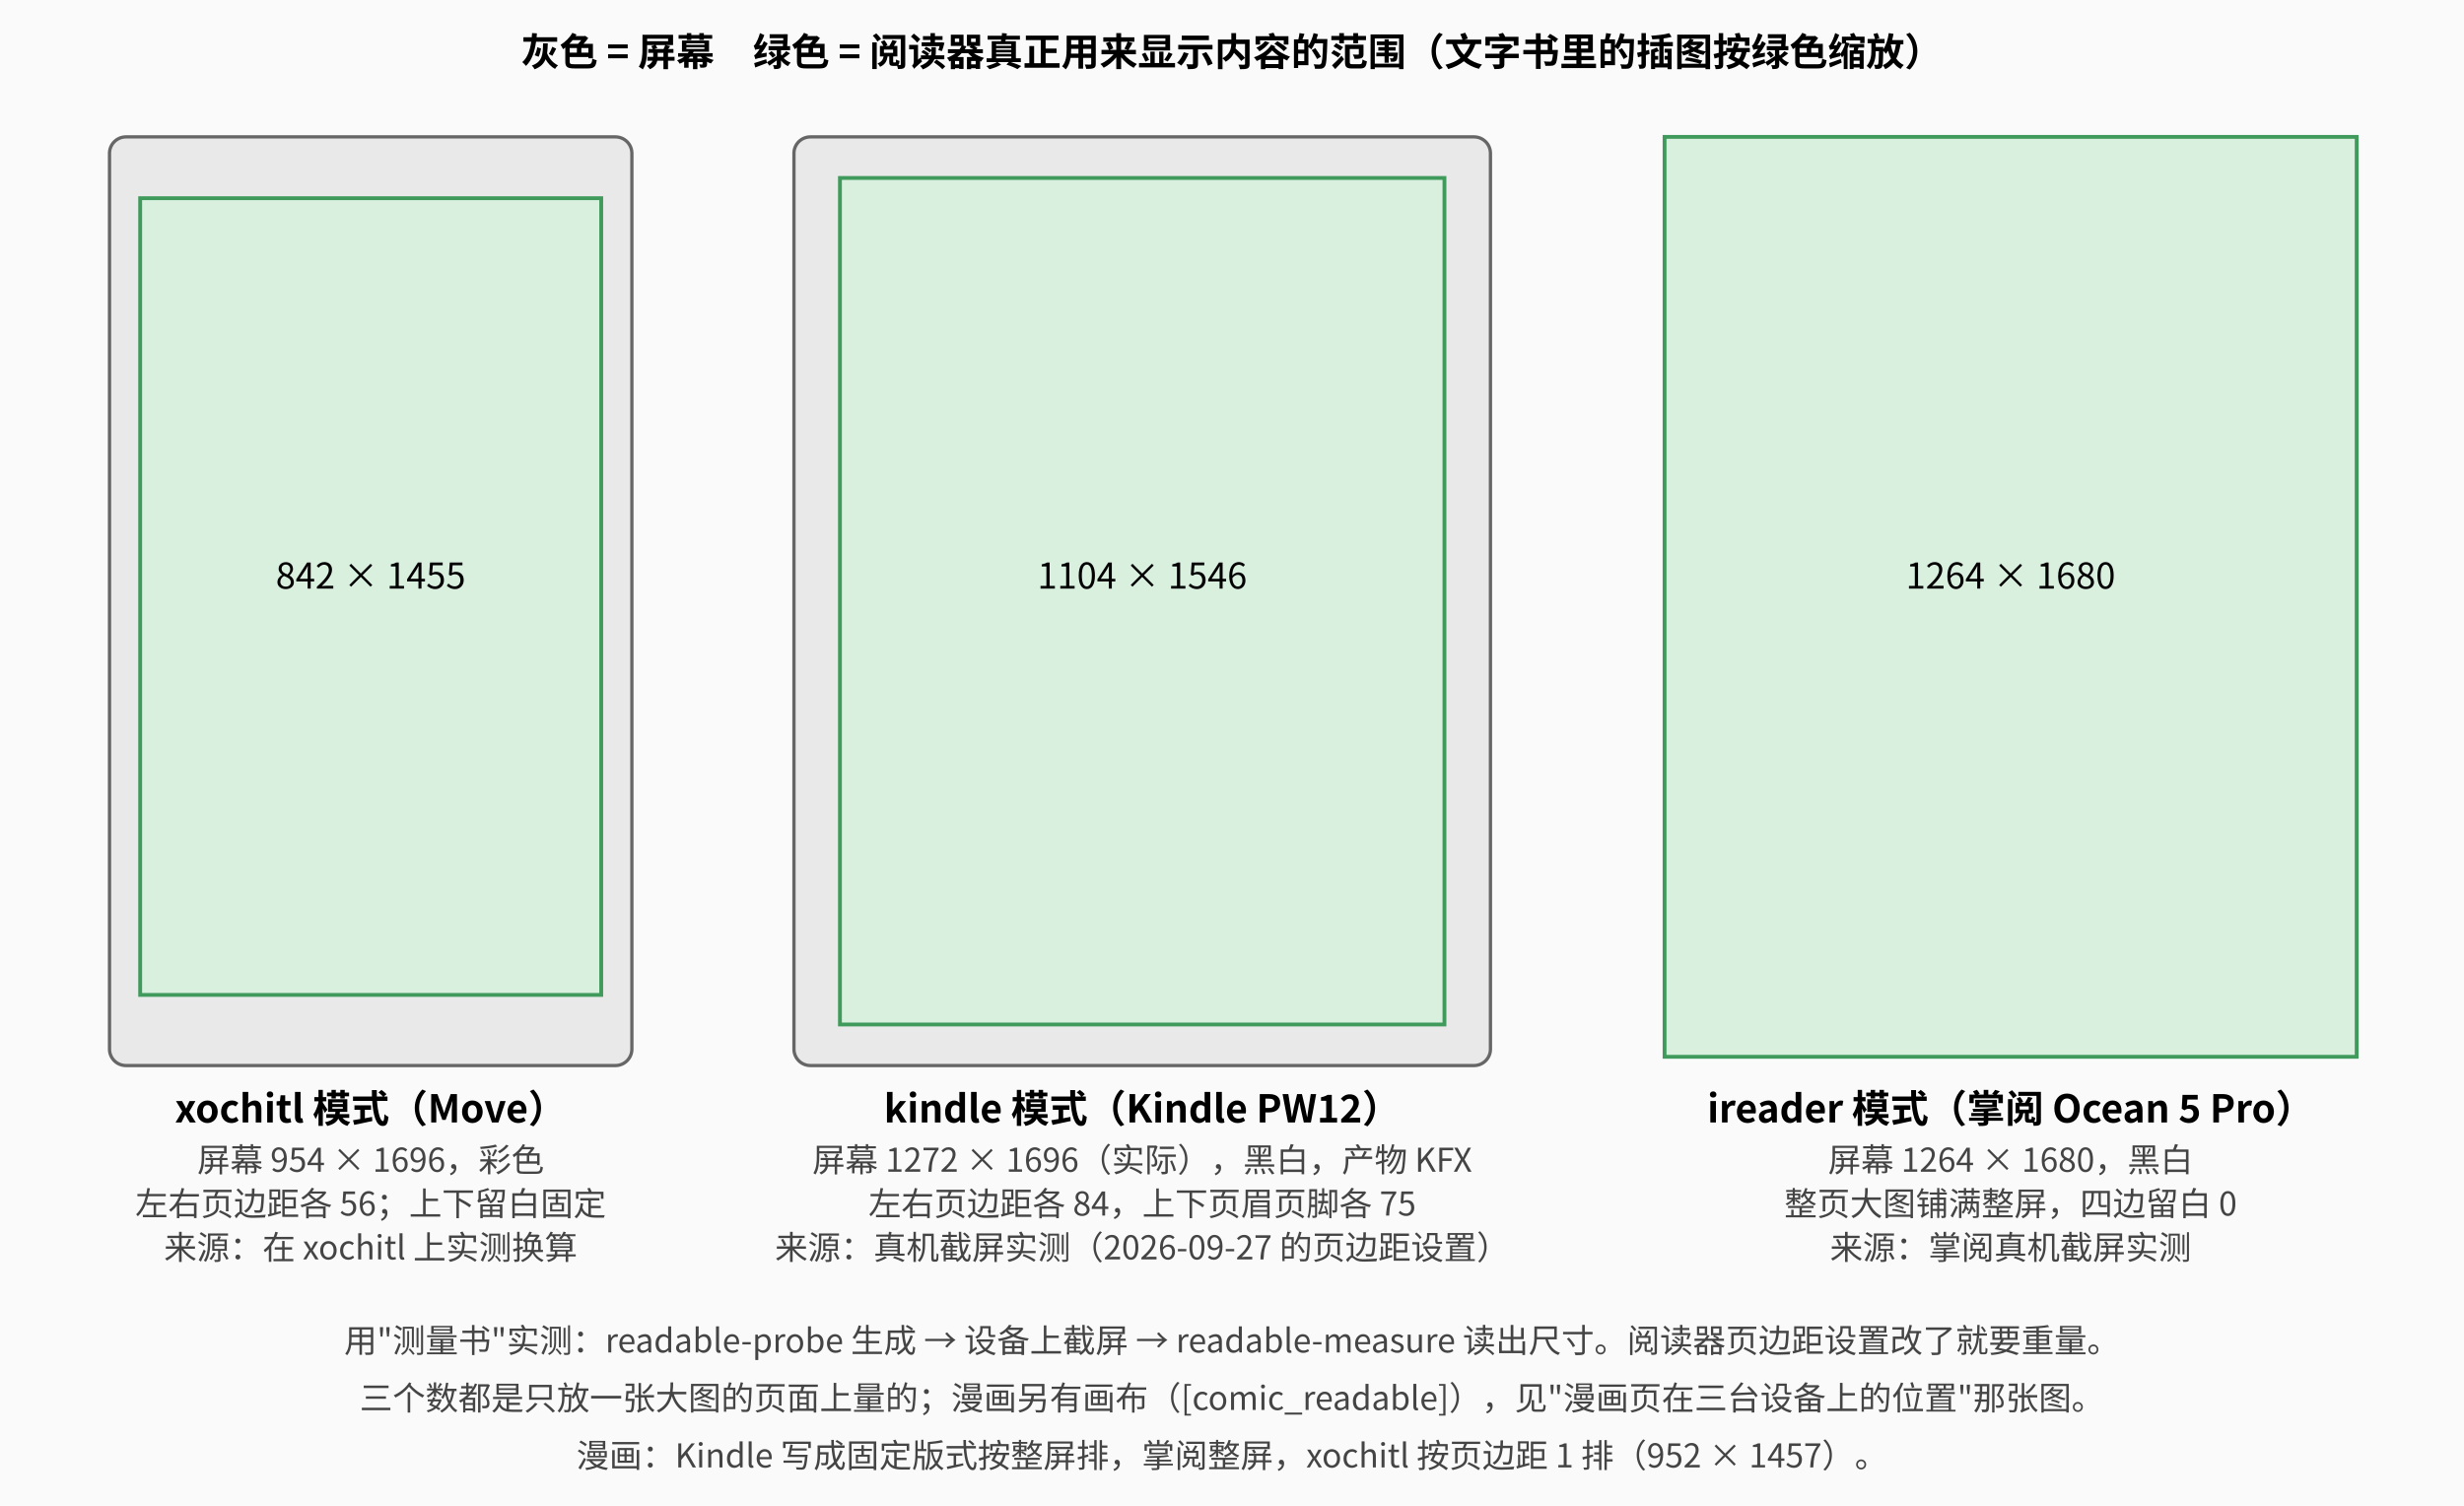
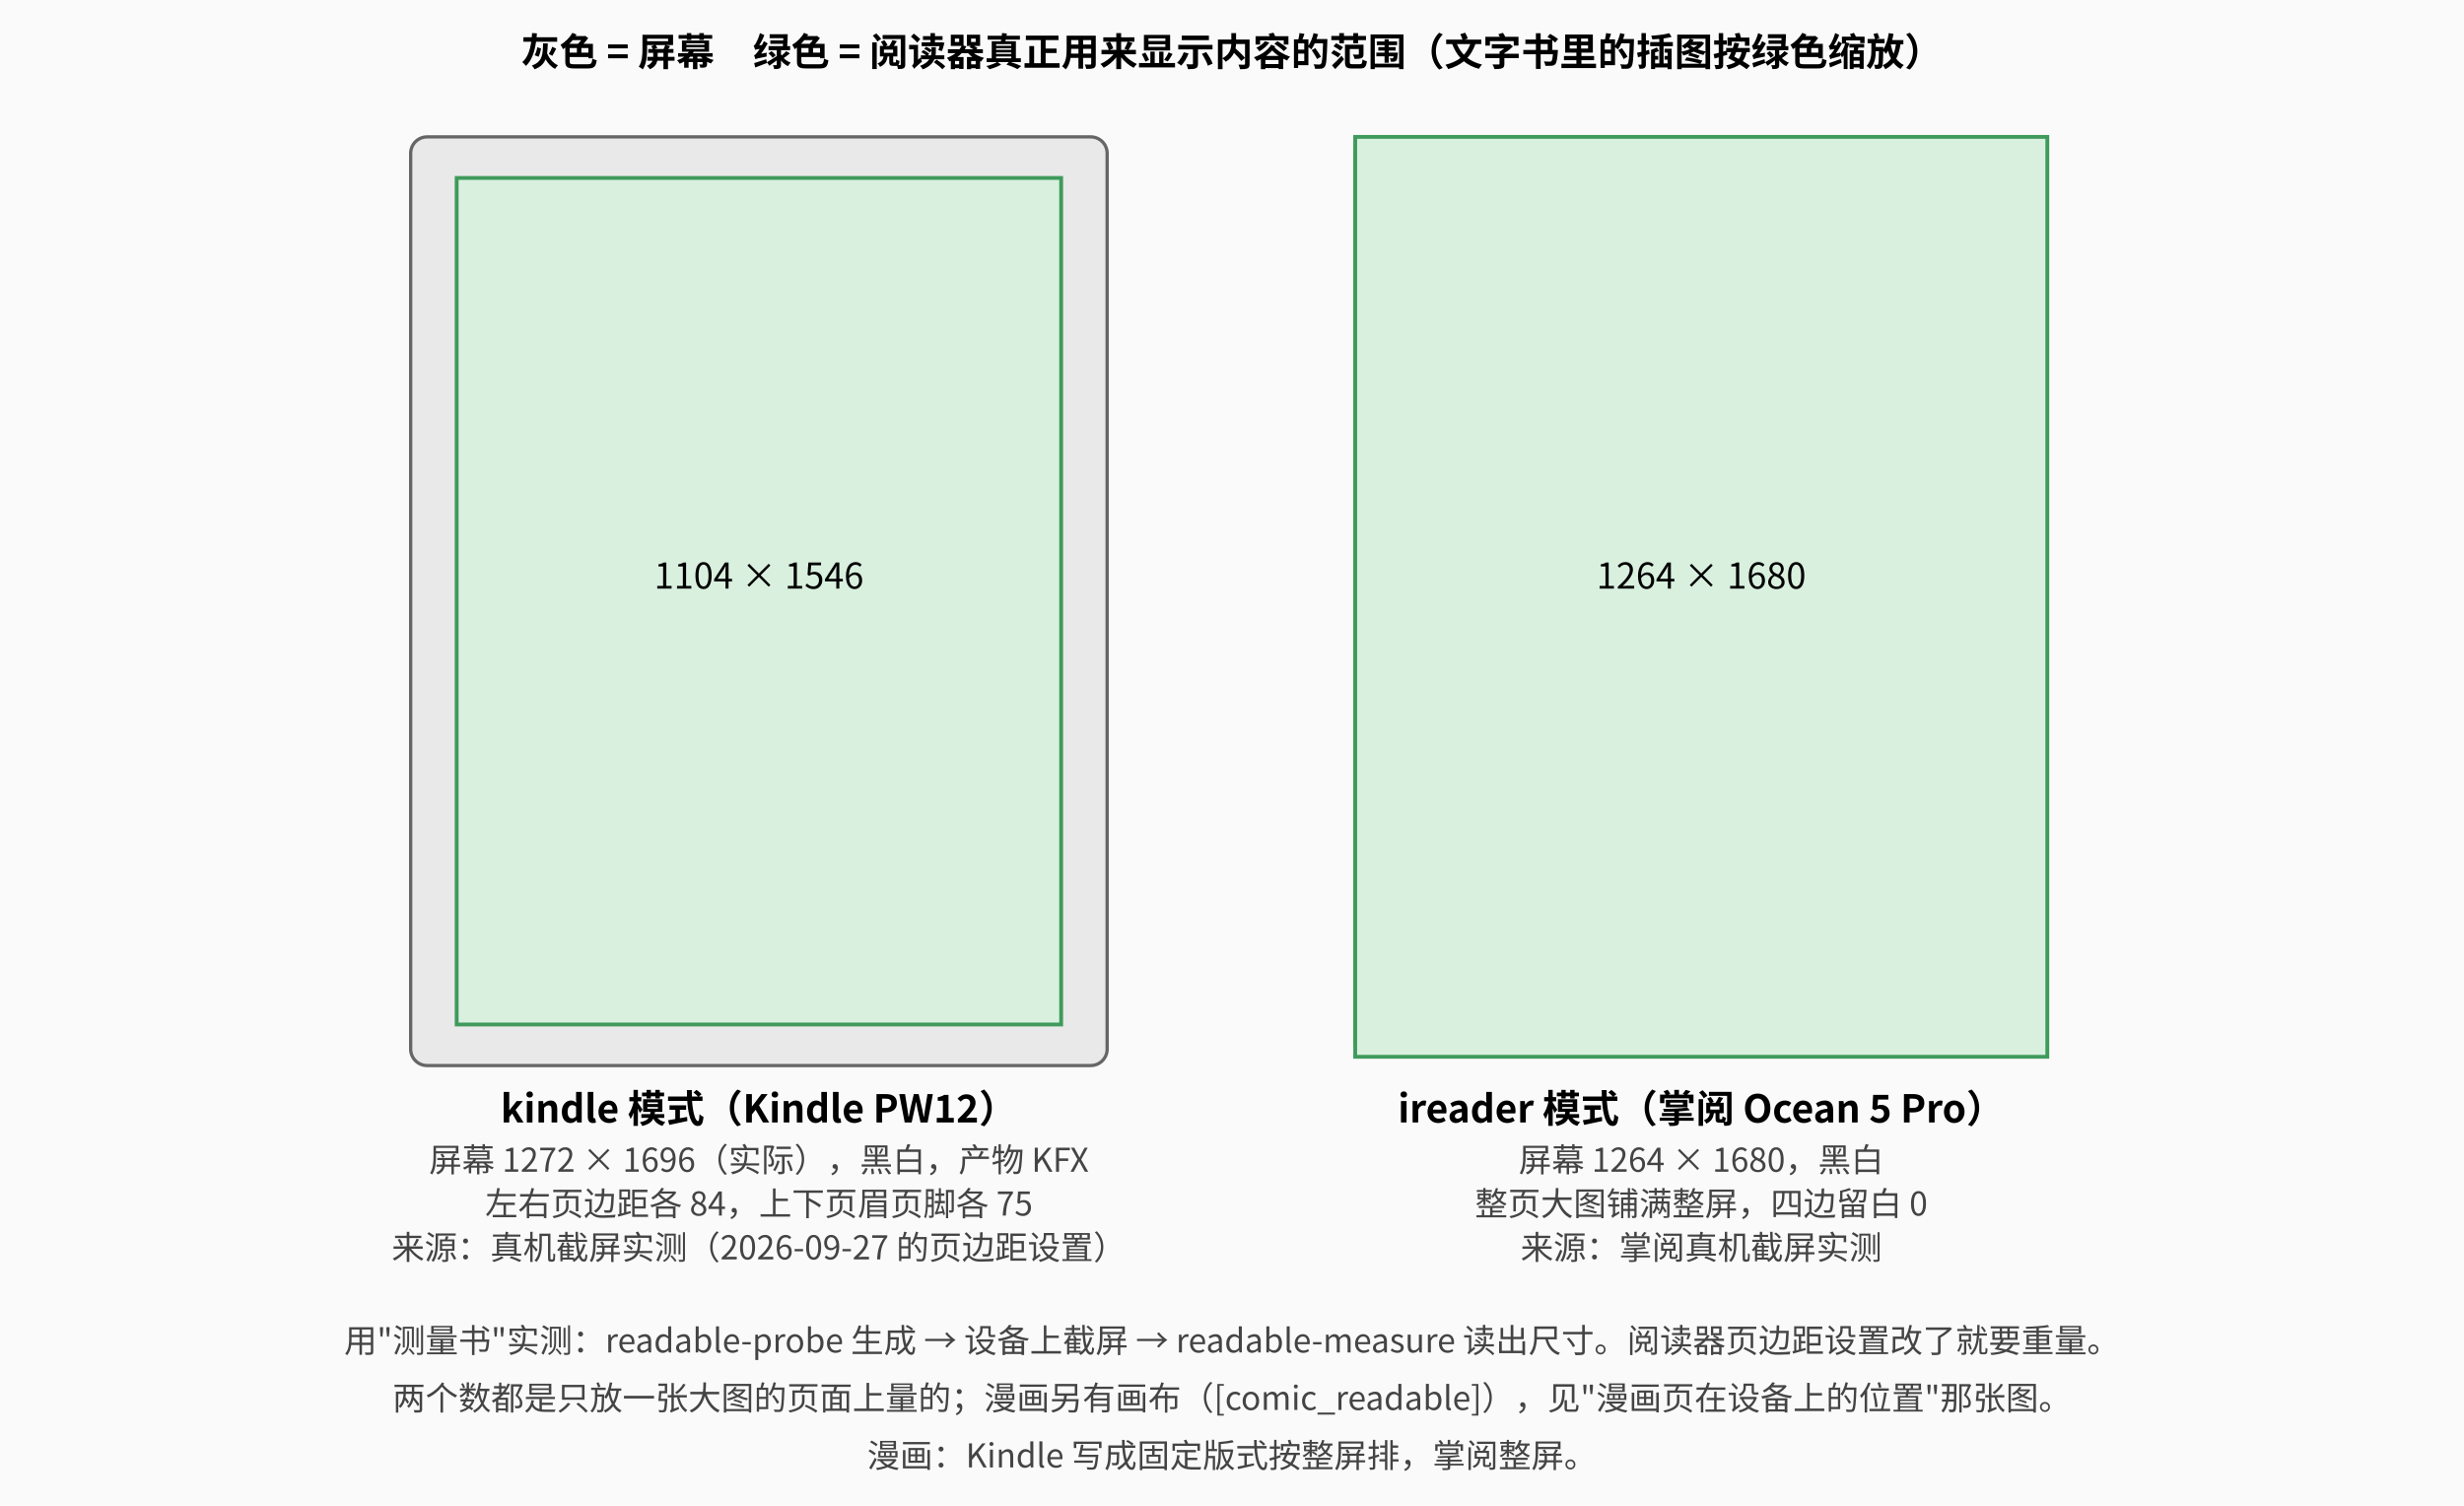
<svg xmlns="http://www.w3.org/2000/svg" viewBox="0 0 900 550" font-family="'Noto Sans CJK SC','PingFang SC','Microsoft YaHei',sans-serif" font-size="13">
  <style>
    .scr{fill:#e9e9e9;stroke:#666;stroke-width:1.2}
    .rd{fill:#d9f0df;stroke:#3f9a5b;stroke-width:1.4}
    .h{font-weight:bold;font-size:14px}
    .s{font-size:12px;fill:#444}
  </style>
  <rect width="900" height="550" fill="#fafafa" />
  <text x="450" y="24" text-anchor="middle" class="h">灰色 = 屏幕　绿色 = 阅读器真正用来显示内容的范围（文字书里的插图按绿色缩放）</text>
-   <g transform="translate(40,50)">
-     <rect class="scr" width="190.8" height="339.2" rx="6" />
-     <rect class="rd" x="11.2" y="22.4" width="168.4" height="291" />
-     <text x="95.4" y="165" text-anchor="middle">842 × 1455</text>
-     <text x="95.4" y="360" text-anchor="middle" class="h">xochitl 模式（Move）</text>
-     <text x="95.4" y="378" text-anchor="middle" class="s">屏幕 954 × 1696，彩色</text>
-     <text x="95.4" y="394" text-anchor="middle" class="s">左右页边距各 56；上下留白固定</text>
-     <text x="95.4" y="410" text-anchor="middle" class="s">来源：在 xochitl 上实测换算</text>
-   </g>
-   <g transform="translate(290,50)">
+   <g transform="translate(150,50)">
    <rect class="scr" width="254.4" height="339.2" rx="6" />
    <rect class="rd" x="16.8" y="15" width="220.8" height="309.2" />
    <text x="127.2" y="165" text-anchor="middle">1104 × 1546</text>
    <text x="127.2" y="360" text-anchor="middle" class="h">kindle 模式（Kindle PW12）</text>
    <text x="127.2" y="378" text-anchor="middle" class="s">屏幕 1272 × 1696（实际），黑白，产物 KFX</text>
    <text x="127.2" y="394" text-anchor="middle" class="s">左右页边距各 84，上下页眉页脚各 75</text>
    <text x="127.2" y="410" text-anchor="middle" class="s">来源：真机截屏实测（2026-09-27 的页边距设置）</text>
  </g>
-   <g transform="translate(608,50)">
+   <g transform="translate(495,50)">
    <rect class="scr" width="252.8" height="336" rx="6" />
    <rect class="rd" x="0" y="0" width="252.8" height="336" />
    <text x="126.4" y="165" text-anchor="middle">1264 × 1680</text>
    <text x="126.4" y="360" text-anchor="middle" class="h">ireader 模式（掌阅 Ocean 5 Pro）</text>
    <text x="126.4" y="378" text-anchor="middle" class="s">屏幕 1264 × 1680，黑白</text>
    <text x="126.4" y="394" text-anchor="middle" class="s">整页大图铺满整屏，四边留白 0</text>
    <text x="126.4" y="410" text-anchor="middle" class="s">来源：掌阅真机截屏实测</text>
  </g>
  <text x="450" y="494" text-anchor="middle" class="s">用"测量书"实测：readable-probe 生成 → 设备上截屏 → readable-measure 读出尺寸。阅读器页边距设置改了就要重量。</text>
-   <text x="450" y="515" text-anchor="middle" class="s">三个数都是只放一张大图的页面上量的；漫画另有画布（[comic_readable]），见"漫画页在三台设备上的位置"那张图。</text>
-   <text x="450" y="536" text-anchor="middle" class="s">漫画：Kindle 写成固定版式按整屏排，掌阅整屏，xochitl 按页边距 1 排（952 × 1457）。</text>
+   <text x="450" y="515" text-anchor="middle" class="s">两个数都是只放一张大图的页面上量的；漫画另有画布（[comic_readable]），见"漫画页在设备上的位置"那张图。</text>
+   <text x="450" y="536" text-anchor="middle" class="s">漫画：Kindle 写成固定版式按整屏排，掌阅整屏。</text>
</svg>
